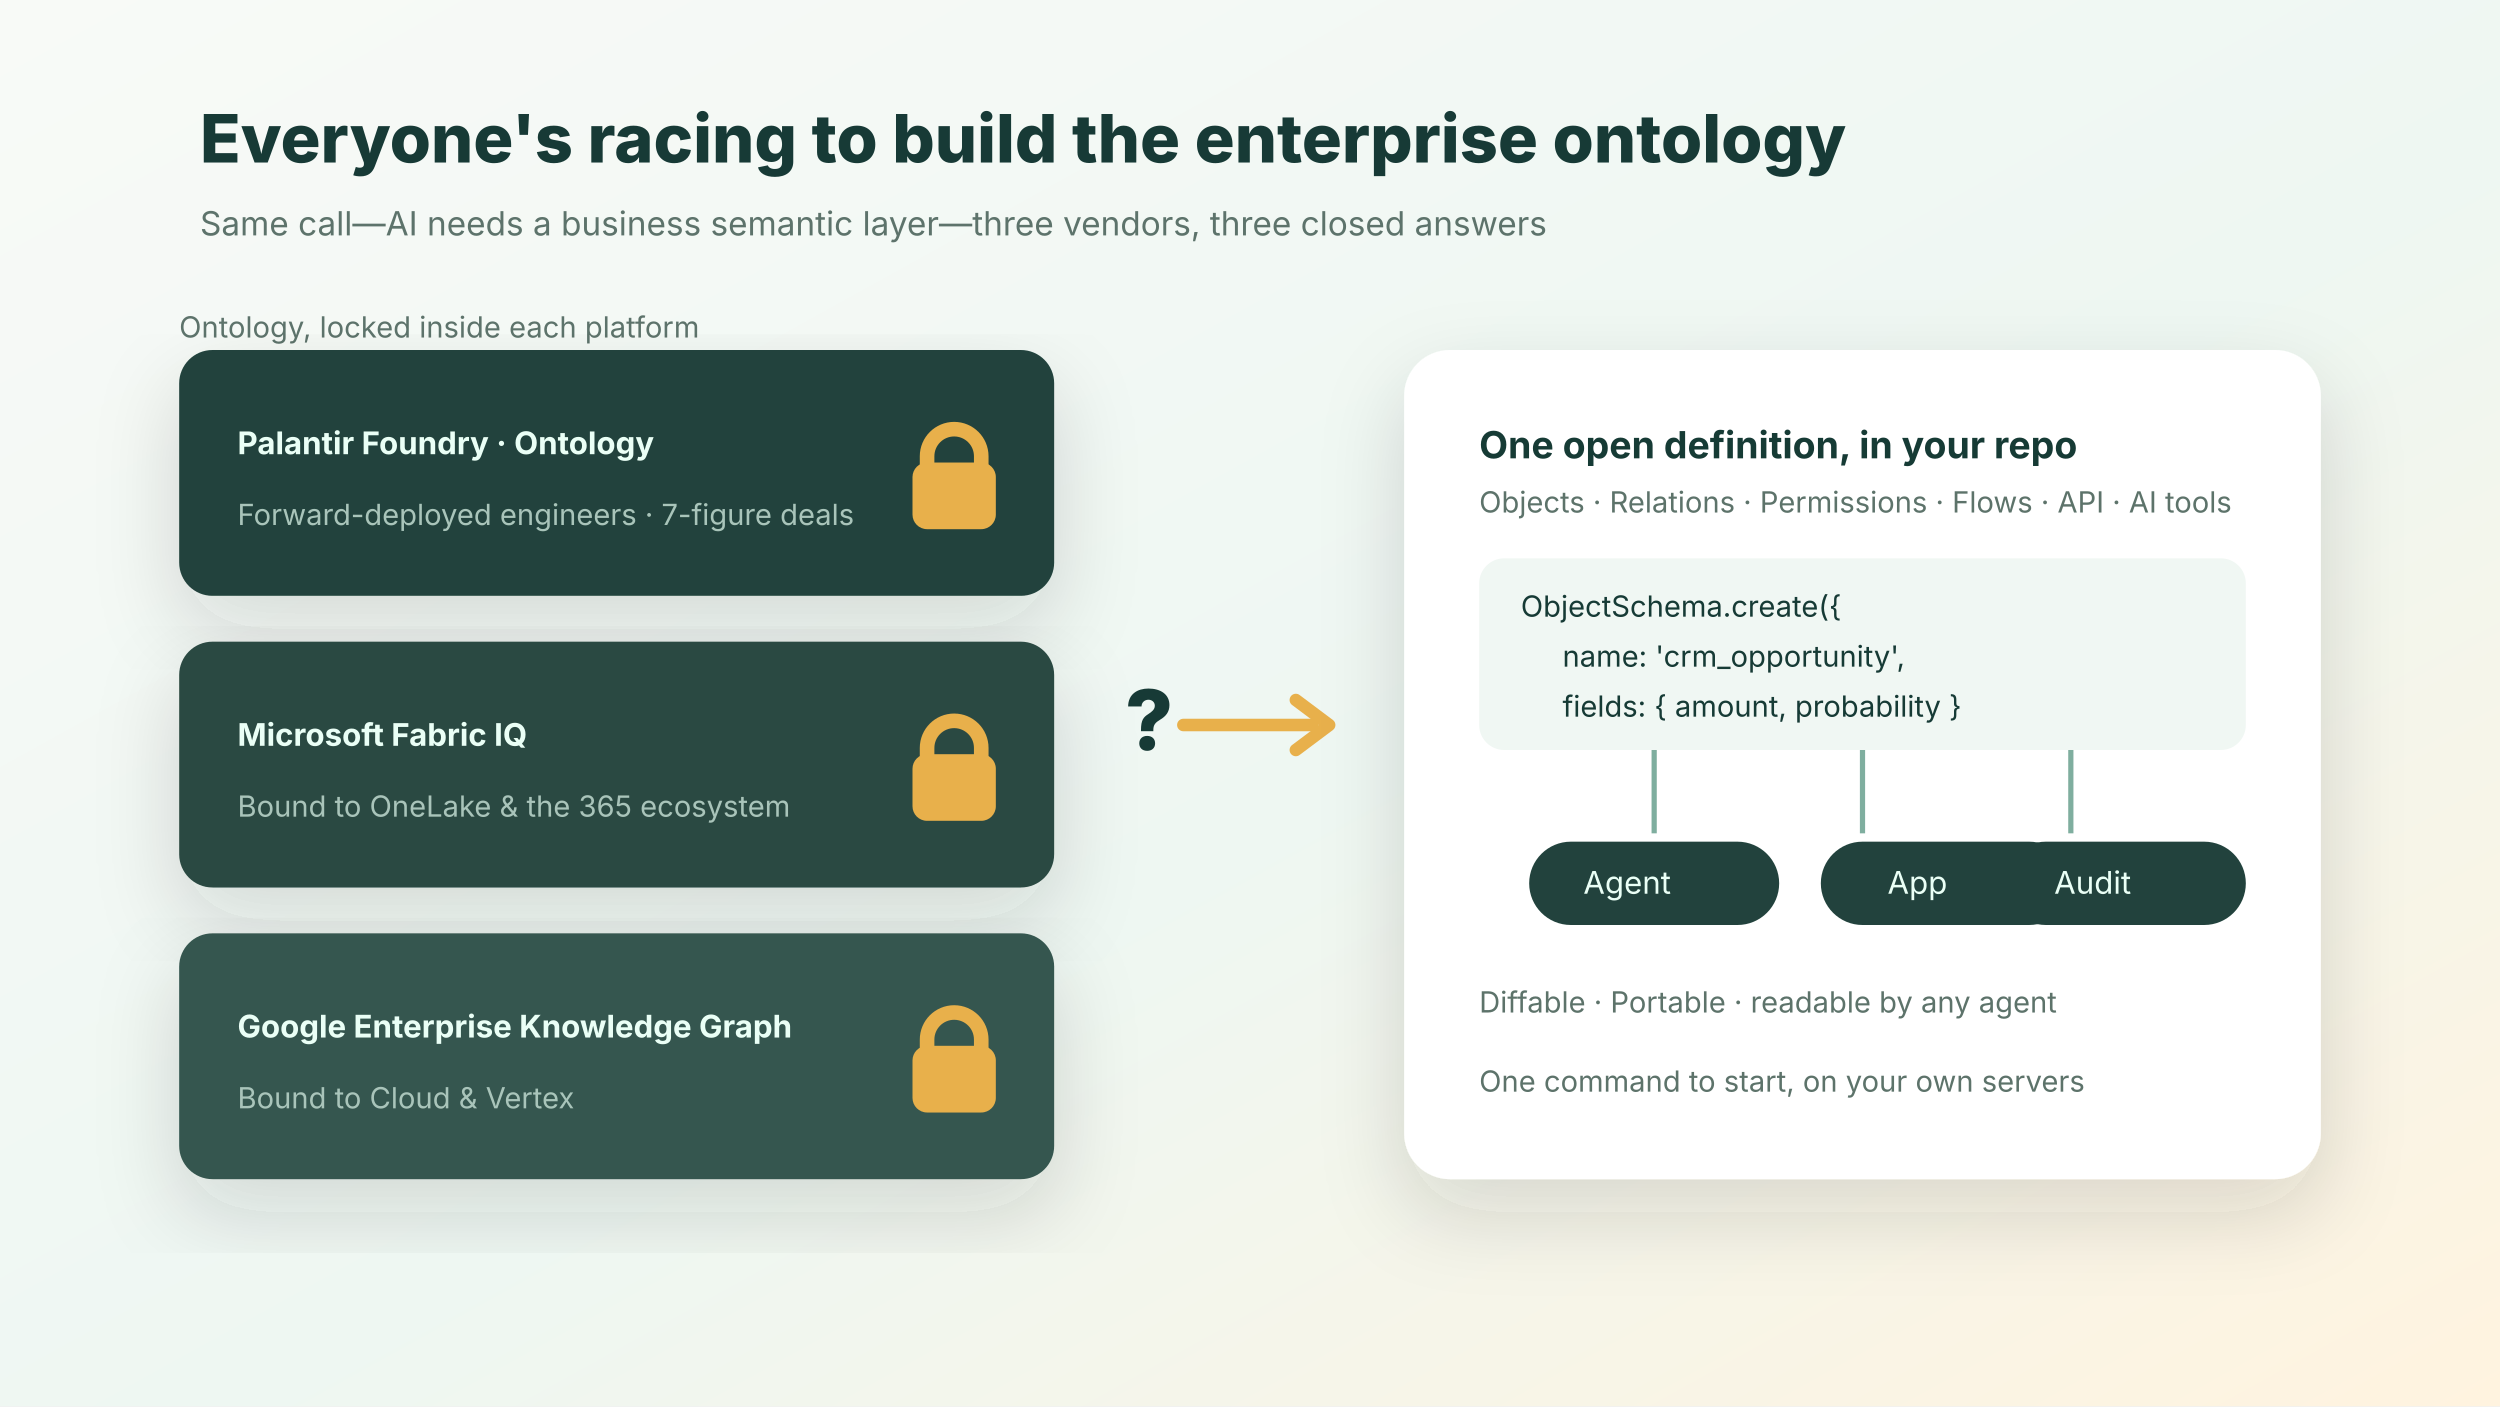
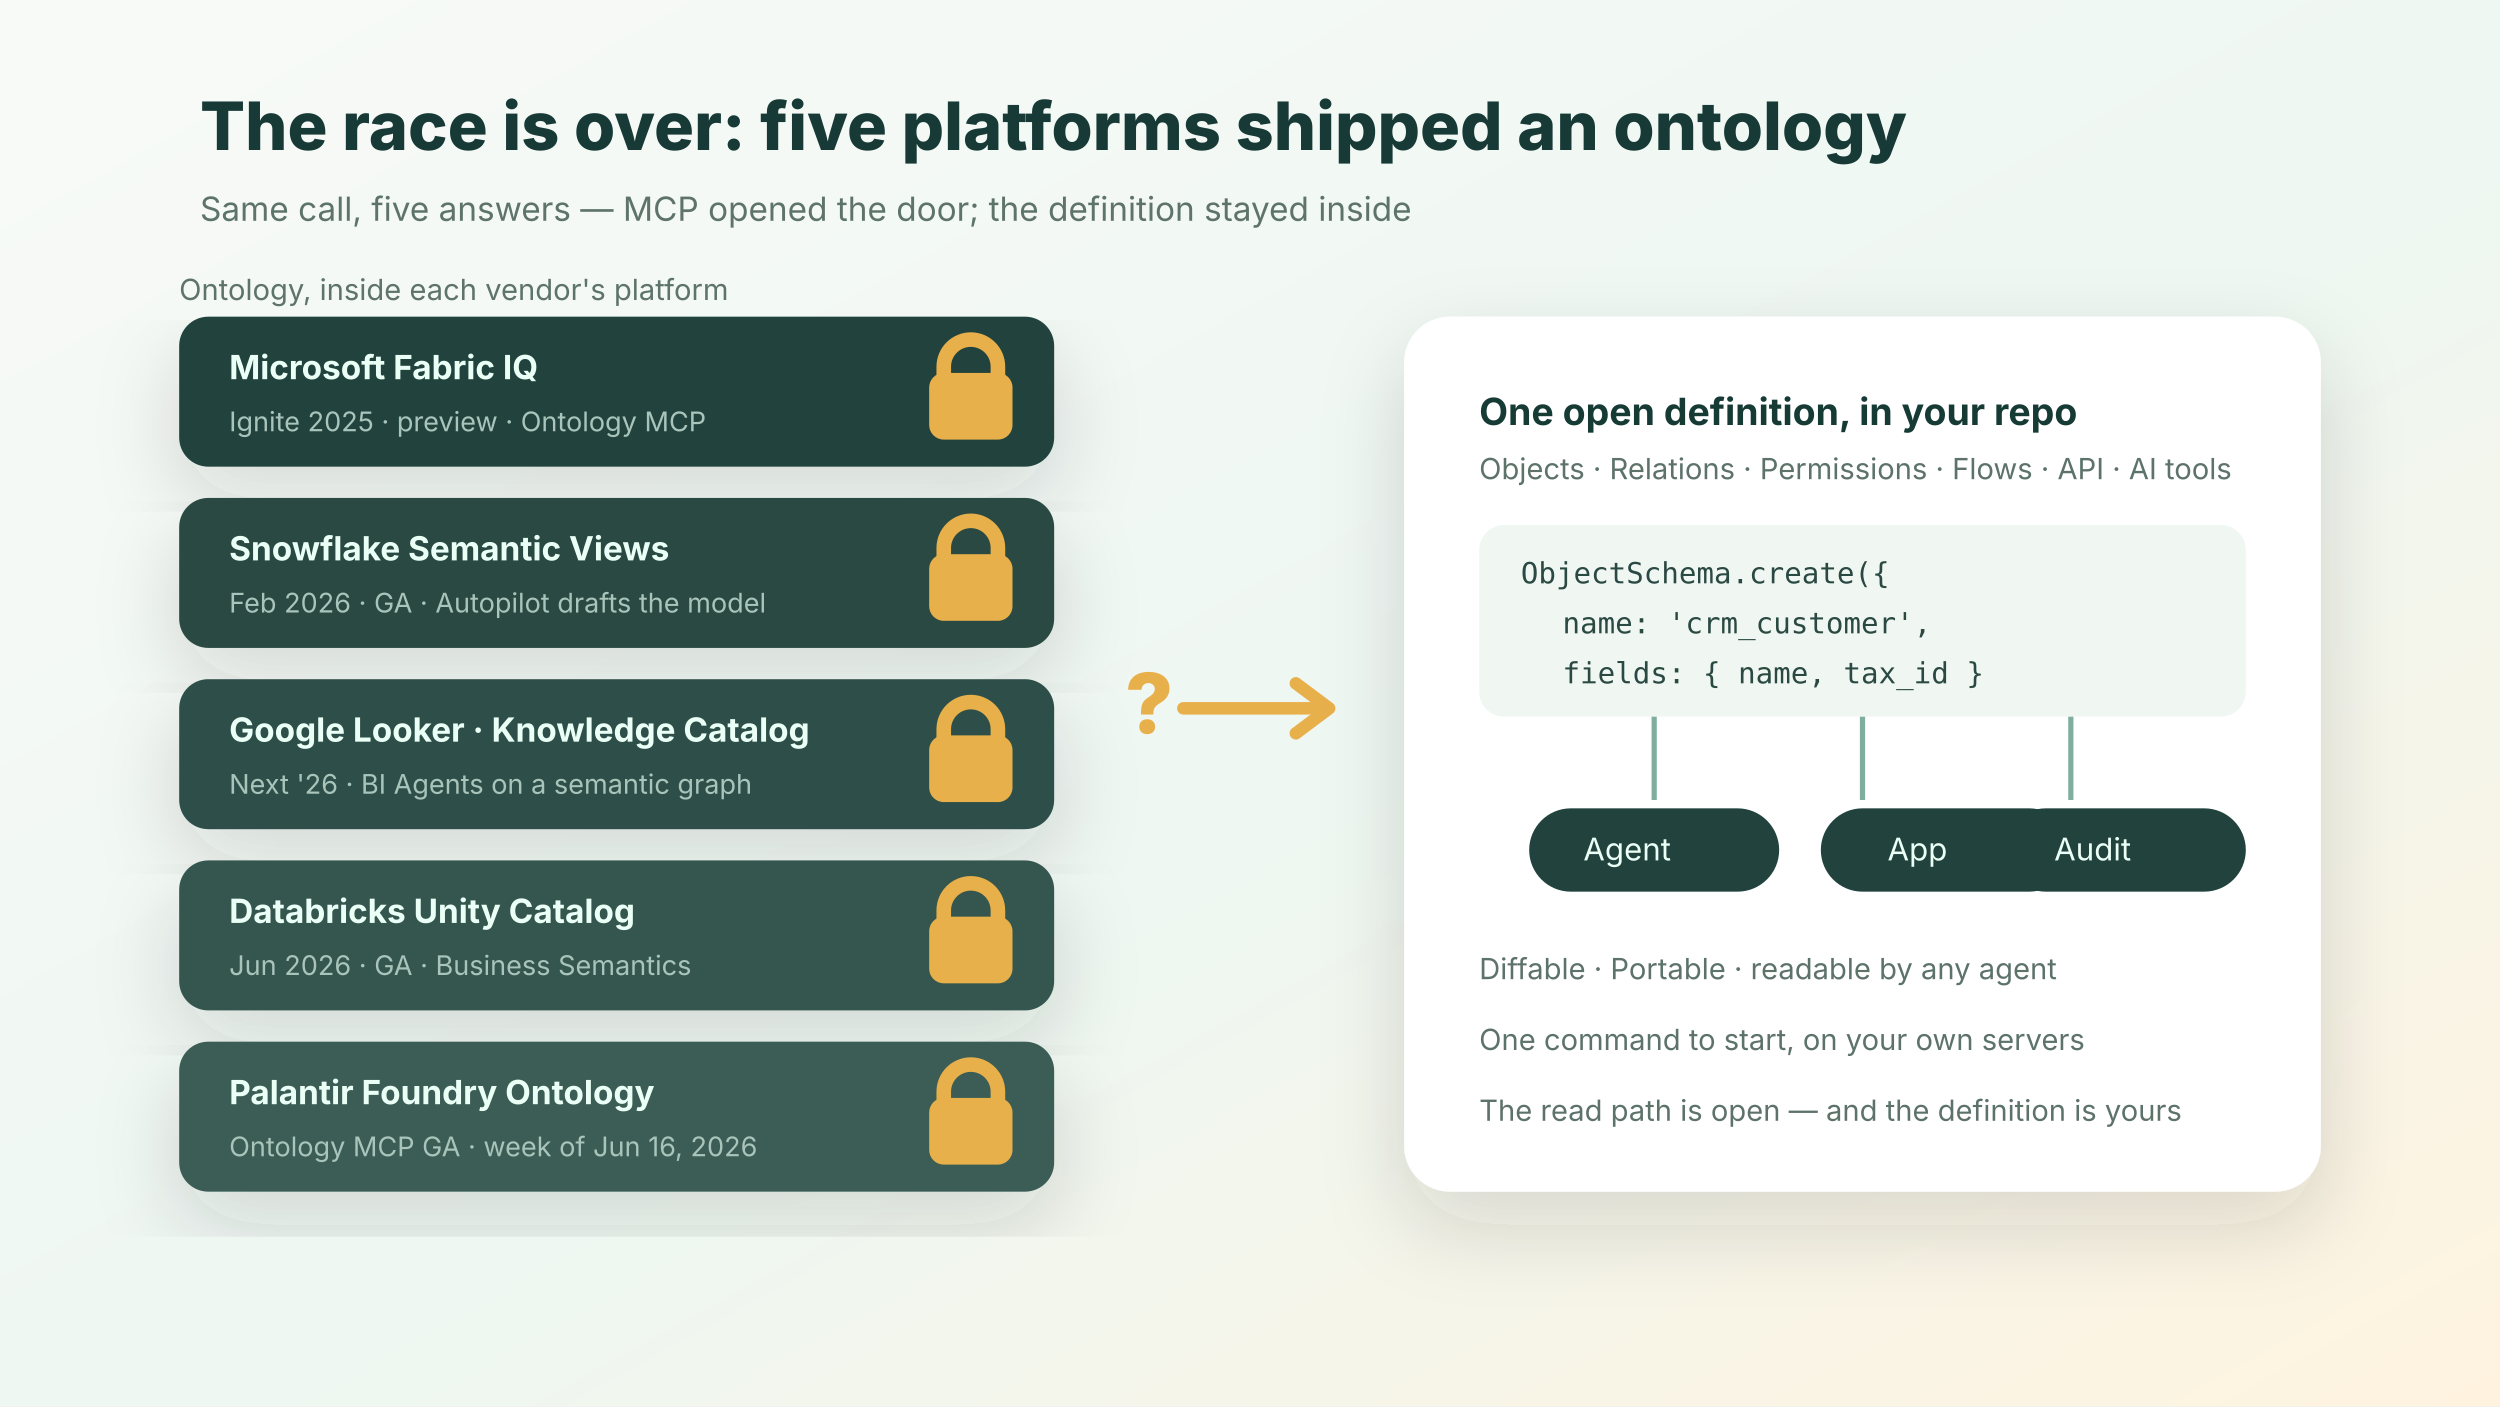
- <svg xmlns="http://www.w3.org/2000/svg" viewBox="0 0 1200 675" role="img" aria-label="Three vendors' closed ontologies versus one open definition you can take with you">
+ <svg xmlns="http://www.w3.org/2000/svg" viewBox="0 0 1200 675" role="img" aria-label="Five vendors' platform-owned ontologies, each reachable but not portable, versus one open definition you can take with you">
  <defs>
    <linearGradient id="bg" x1="0" x2="1" y1="0" y2="1">
      <stop stop-color="#f8faf7" />
      <stop offset=".55" stop-color="#eef7f2" />
      <stop offset="1" stop-color="#fff3df" />
    </linearGradient>
    <filter id="shadow" x="-20%" y="-20%" width="140%" height="150%">
      <feDropShadow dx="0" dy="16" stdDeviation="20" flood-color="#24342f" flood-opacity=".15" />
    </filter>
    <style>
      text{font-family:-apple-system,BlinkMacSystemFont,"Segoe UI",sans-serif;fill:#173a36}
-       .tiny{font-size:16px;fill:#5d736b}.label{font-size:18px;font-weight:720}.invert{fill:#eafff6}.soft{fill:#5d736b;font-size:14px}.chip{font-size:15px;font-weight:650}
+       .tiny{font-size:16px;fill:#5d736b}.label{font-size:18px;font-weight:720}.invert{fill:#eafff6}.soft{fill:#5d736b;font-size:14px}.chip{font-size:16px;font-weight:650}
+       .onDark{fill:#a9c4ba;font-size:13px}.accent{fill:#e8b04b}.code{fill:#2c4a43;font-family:ui-monospace,Menlo,monospace;font-size:14px}
    </style>
  </defs>
  <rect width="1200" height="675" fill="url(#bg)" />
-   <text x="96" y="78" font-size="32" font-weight="780">Everyone's racing to build the enterprise ontology</text>
-   <text x="96" y="113" class="tiny">Same call—AI needs a business semantic layer—three vendors, three closed answers</text>
-   <g transform="translate(86 168)">
-     <text x="0" y="-6" class="soft">Ontology, locked inside each platform</text>
+   <text x="96" y="72" font-size="32" font-weight="780">The race is over: five platforms shipped an ontology</text>
+   <text x="96" y="106" class="tiny">Same call, five answers — MCP opened the door; the definition stayed inside</text>
+   <g transform="translate(86 152)">
+     <text x="0" y="-8" class="soft">Ontology, inside each vendor's platform</text>
    <g filter="url(#shadow)">
-       <rect width="420" height="118" rx="16" fill="#22433d" />
-       <text x="28" y="50" class="chip invert">Palantir Foundry · Ontology</text>
-       <g transform="translate(352 40)">
-         <rect y="14" width="40" height="32" rx="7" fill="#e8b04b" />
+       <rect width="420" height="72" rx="14" fill="#22433d" />
+       <text x="24" y="30" class="chip invert">Microsoft Fabric IQ</text>
+       <text x="24" y="55" class="onDark">Ignite 2025 · preview · Ontology MCP</text>
+       <g transform="translate(360 13)">
+         <rect y="14" width="40" height="32" rx="7" class="accent" />
        <path d="M7 16 v-5 a13 13 0 0 1 26 0 v5" fill="none" stroke="#e8b04b" stroke-width="7" />
      </g>
-       <text x="28" y="84" class="soft" style="fill:#a9c4ba">Forward-deployed engineers · 7-figure deals</text>
    </g>
-     <g filter="url(#shadow)" transform="translate(0 140)">
-       <rect width="420" height="118" rx="16" fill="#2c4a43" />
-       <text x="28" y="50" class="chip invert">Microsoft Fabric IQ</text>
-       <g transform="translate(352 40)">
-         <rect y="14" width="40" height="32" rx="7" fill="#e8b04b" />
+     <g filter="url(#shadow)" transform="translate(0 87)">
+       <rect width="420" height="72" rx="14" fill="#294942" />
+       <text x="24" y="30" class="chip invert">Snowflake Semantic Views</text>
+       <text x="24" y="55" class="onDark">Feb 2026 · GA · Autopilot drafts the model</text>
+       <g transform="translate(360 13)">
+         <rect y="14" width="40" height="32" rx="7" class="accent" />
        <path d="M7 16 v-5 a13 13 0 0 1 26 0 v5" fill="none" stroke="#e8b04b" stroke-width="7" />
      </g>
-       <text x="28" y="84" class="soft" style="fill:#a9c4ba">Bound to OneLake &amp; the 365 ecosystem</text>
    </g>
-     <g filter="url(#shadow)" transform="translate(0 280)">
-       <rect width="420" height="118" rx="16" fill="#35564f" />
-       <text x="28" y="50" class="chip invert">Google Enterprise Knowledge Graph</text>
-       <g transform="translate(352 40)">
-         <rect y="14" width="40" height="32" rx="7" fill="#e8b04b" />
+     <g filter="url(#shadow)" transform="translate(0 174)">
+       <rect width="420" height="72" rx="14" fill="#2f5048" />
+       <text x="24" y="30" class="chip invert">Google Looker · Knowledge Catalog</text>
+       <text x="24" y="55" class="onDark">Next '26 · BI Agents on a semantic graph</text>
+       <g transform="translate(360 13)">
+         <rect y="14" width="40" height="32" rx="7" class="accent" />
        <path d="M7 16 v-5 a13 13 0 0 1 26 0 v5" fill="none" stroke="#e8b04b" stroke-width="7" />
      </g>
-       <text x="28" y="84" class="soft" style="fill:#a9c4ba">Bound to Cloud &amp; Vertex</text>
+     </g>
+     <g filter="url(#shadow)" transform="translate(0 261)">
+       <rect width="420" height="72" rx="14" fill="#35564f" />
+       <text x="24" y="30" class="chip invert">Databricks Unity Catalog</text>
+       <text x="24" y="55" class="onDark">Jun 2026 · GA · Business Semantics</text>
+       <g transform="translate(360 13)">
+         <rect y="14" width="40" height="32" rx="7" class="accent" />
+         <path d="M7 16 v-5 a13 13 0 0 1 26 0 v5" fill="none" stroke="#e8b04b" stroke-width="7" />
+       </g>
+     </g>
+     <g filter="url(#shadow)" transform="translate(0 348)">
+       <rect width="420" height="72" rx="14" fill="#3b5d55" />
+       <text x="24" y="30" class="chip invert">Palantir Foundry Ontology</text>
+       <text x="24" y="55" class="onDark">Ontology MCP GA · week of Jun 16, 2026</text>
+       <g transform="translate(360 13)">
+         <rect y="14" width="40" height="32" rx="7" class="accent" />
+         <path d="M7 16 v-5 a13 13 0 0 1 26 0 v5" fill="none" stroke="#e8b04b" stroke-width="7" />
+       </g>
    </g>
  </g>
-   <g transform="translate(540 360)">
-     <text x="0" y="0" font-size="40" font-weight="800" fill="#e8b04b">?</text>
+   <g transform="translate(540 352)">
+     <text x="0" y="0" font-size="40" font-weight="800" class="accent">?</text>
    <path d="M28 -12 h62" stroke="#e8b04b" stroke-width="6" stroke-linecap="round" />
    <path d="M82 -24 l16 12 -16 12" fill="none" stroke="#e8b04b" stroke-width="6" stroke-linecap="round" stroke-linejoin="round" />
  </g>
-   <g transform="translate(674 168)" filter="url(#shadow)">
-     <rect width="440" height="398" rx="22" fill="#ffffff" />
+   <g transform="translate(674 152)" filter="url(#shadow)">
+     <rect width="440" height="420" rx="22" fill="#ffffff" />
    <text x="36" y="52" class="label">One open definition, in your repo</text>
    <text x="36" y="78" class="soft">Objects · Relations · Permissions · Flows · API · AI tools</text>
-     <g font-family="ui-monospace,Menlo,monospace" font-size="14" fill="#2c4a43">
+     <g>
      <rect x="36" y="100" width="368" height="92" rx="12" fill="#f0f7f3" />
-       <text x="56" y="128">ObjectSchema.create({</text>
-       <text x="76" y="152">name: 'crm_opportunity',</text>
-       <text x="76" y="176">fields: { amount, probability }</text>
+       <text x="56" y="128" class="code">ObjectSchema.create({</text>
+       <text x="76" y="152" class="code">name: 'crm_customer',</text>
+       <text x="76" y="176" class="code">fields: { name, tax_id }</text>
    </g>
    <g stroke="#7fae9f" stroke-width="2.5" fill="none">
      <path d="M120 192 v40" />
      <path d="M220 192 v40" />
      <path d="M320 192 v40" />
    </g>
    <g font-size="15">
      <rect x="60" y="236" width="120" height="40" rx="20" fill="#22433d" />
      <text x="86" y="261" class="invert">Agent</text>
      <rect x="200" y="236" width="120" height="40" rx="20" fill="#22433d" />
      <text x="232" y="261" class="invert">App</text>
      <rect x="288" y="236" width="116" height="40" rx="20" fill="#22433d" />
      <text x="312" y="261" class="invert">Audit</text>
    </g>
    <text x="36" y="318" class="soft">Diffable · Portable · readable by any agent</text>
-     <text x="36" y="356" class="soft">One command to start, on your own servers</text>
+     <text x="36" y="352" class="soft">One command to start, on your own servers</text>
+     <text x="36" y="386" class="soft">The read path is open — and the definition is yours</text>
  </g>
</svg>
